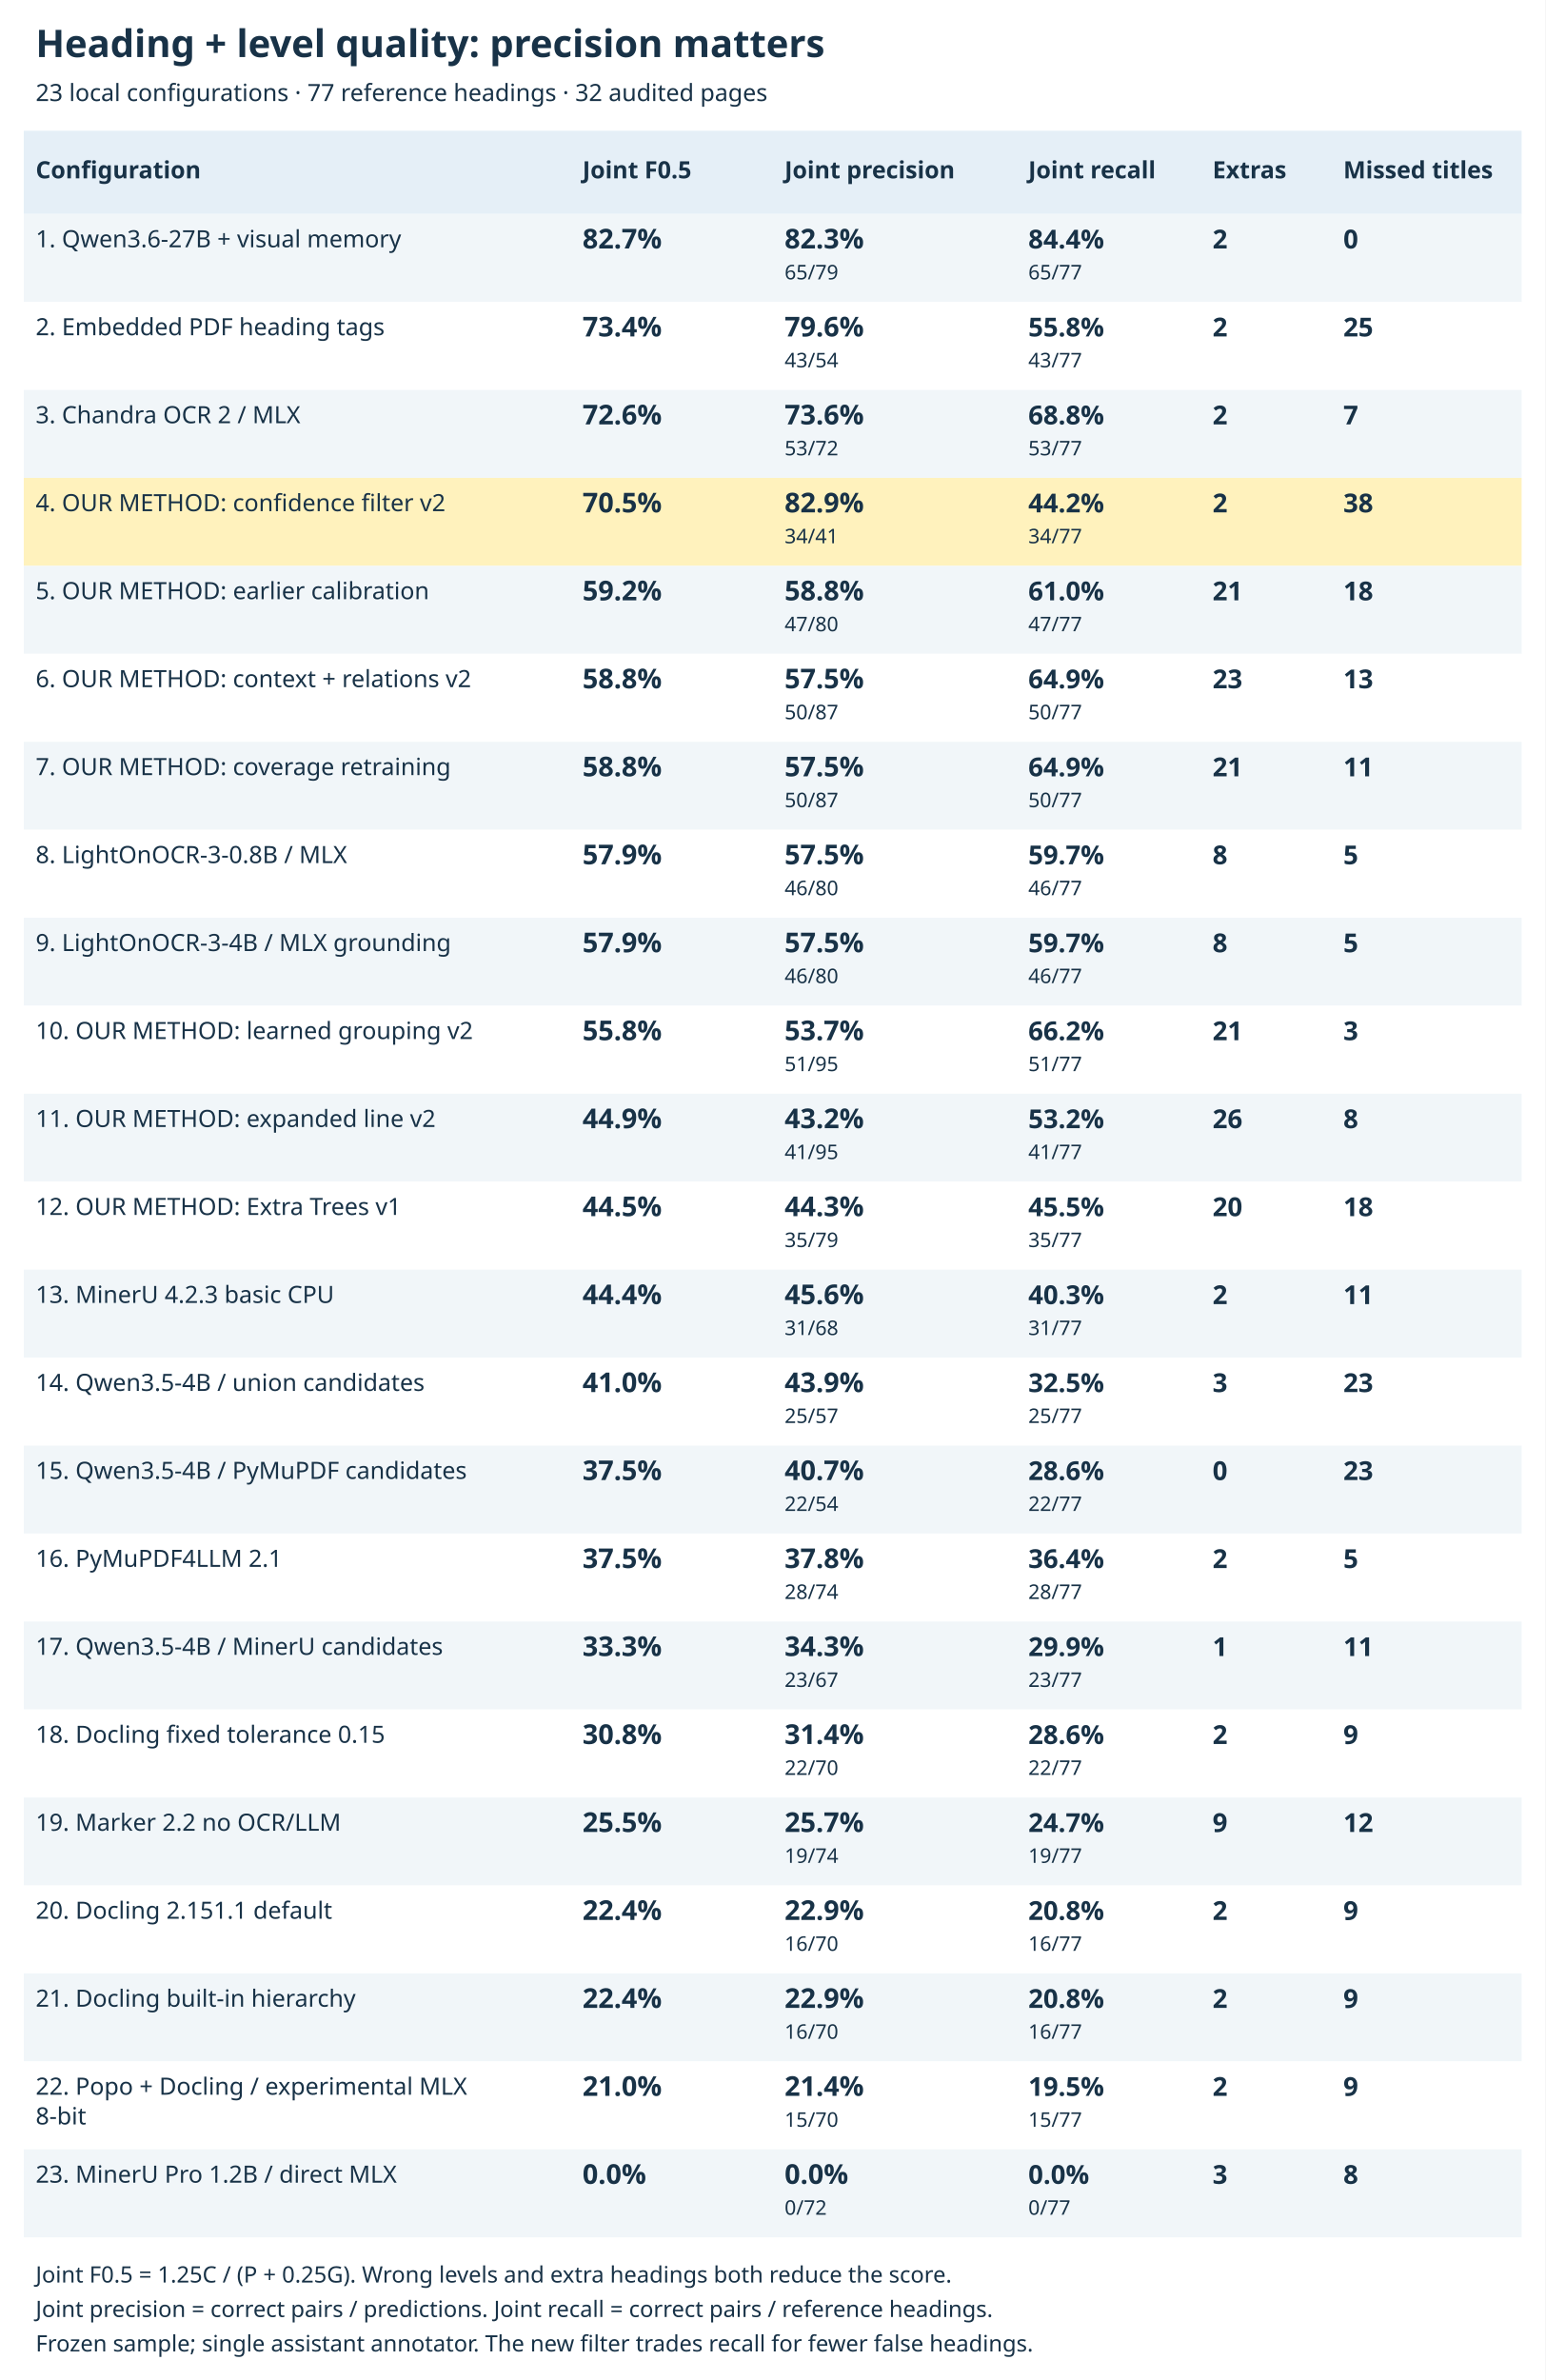
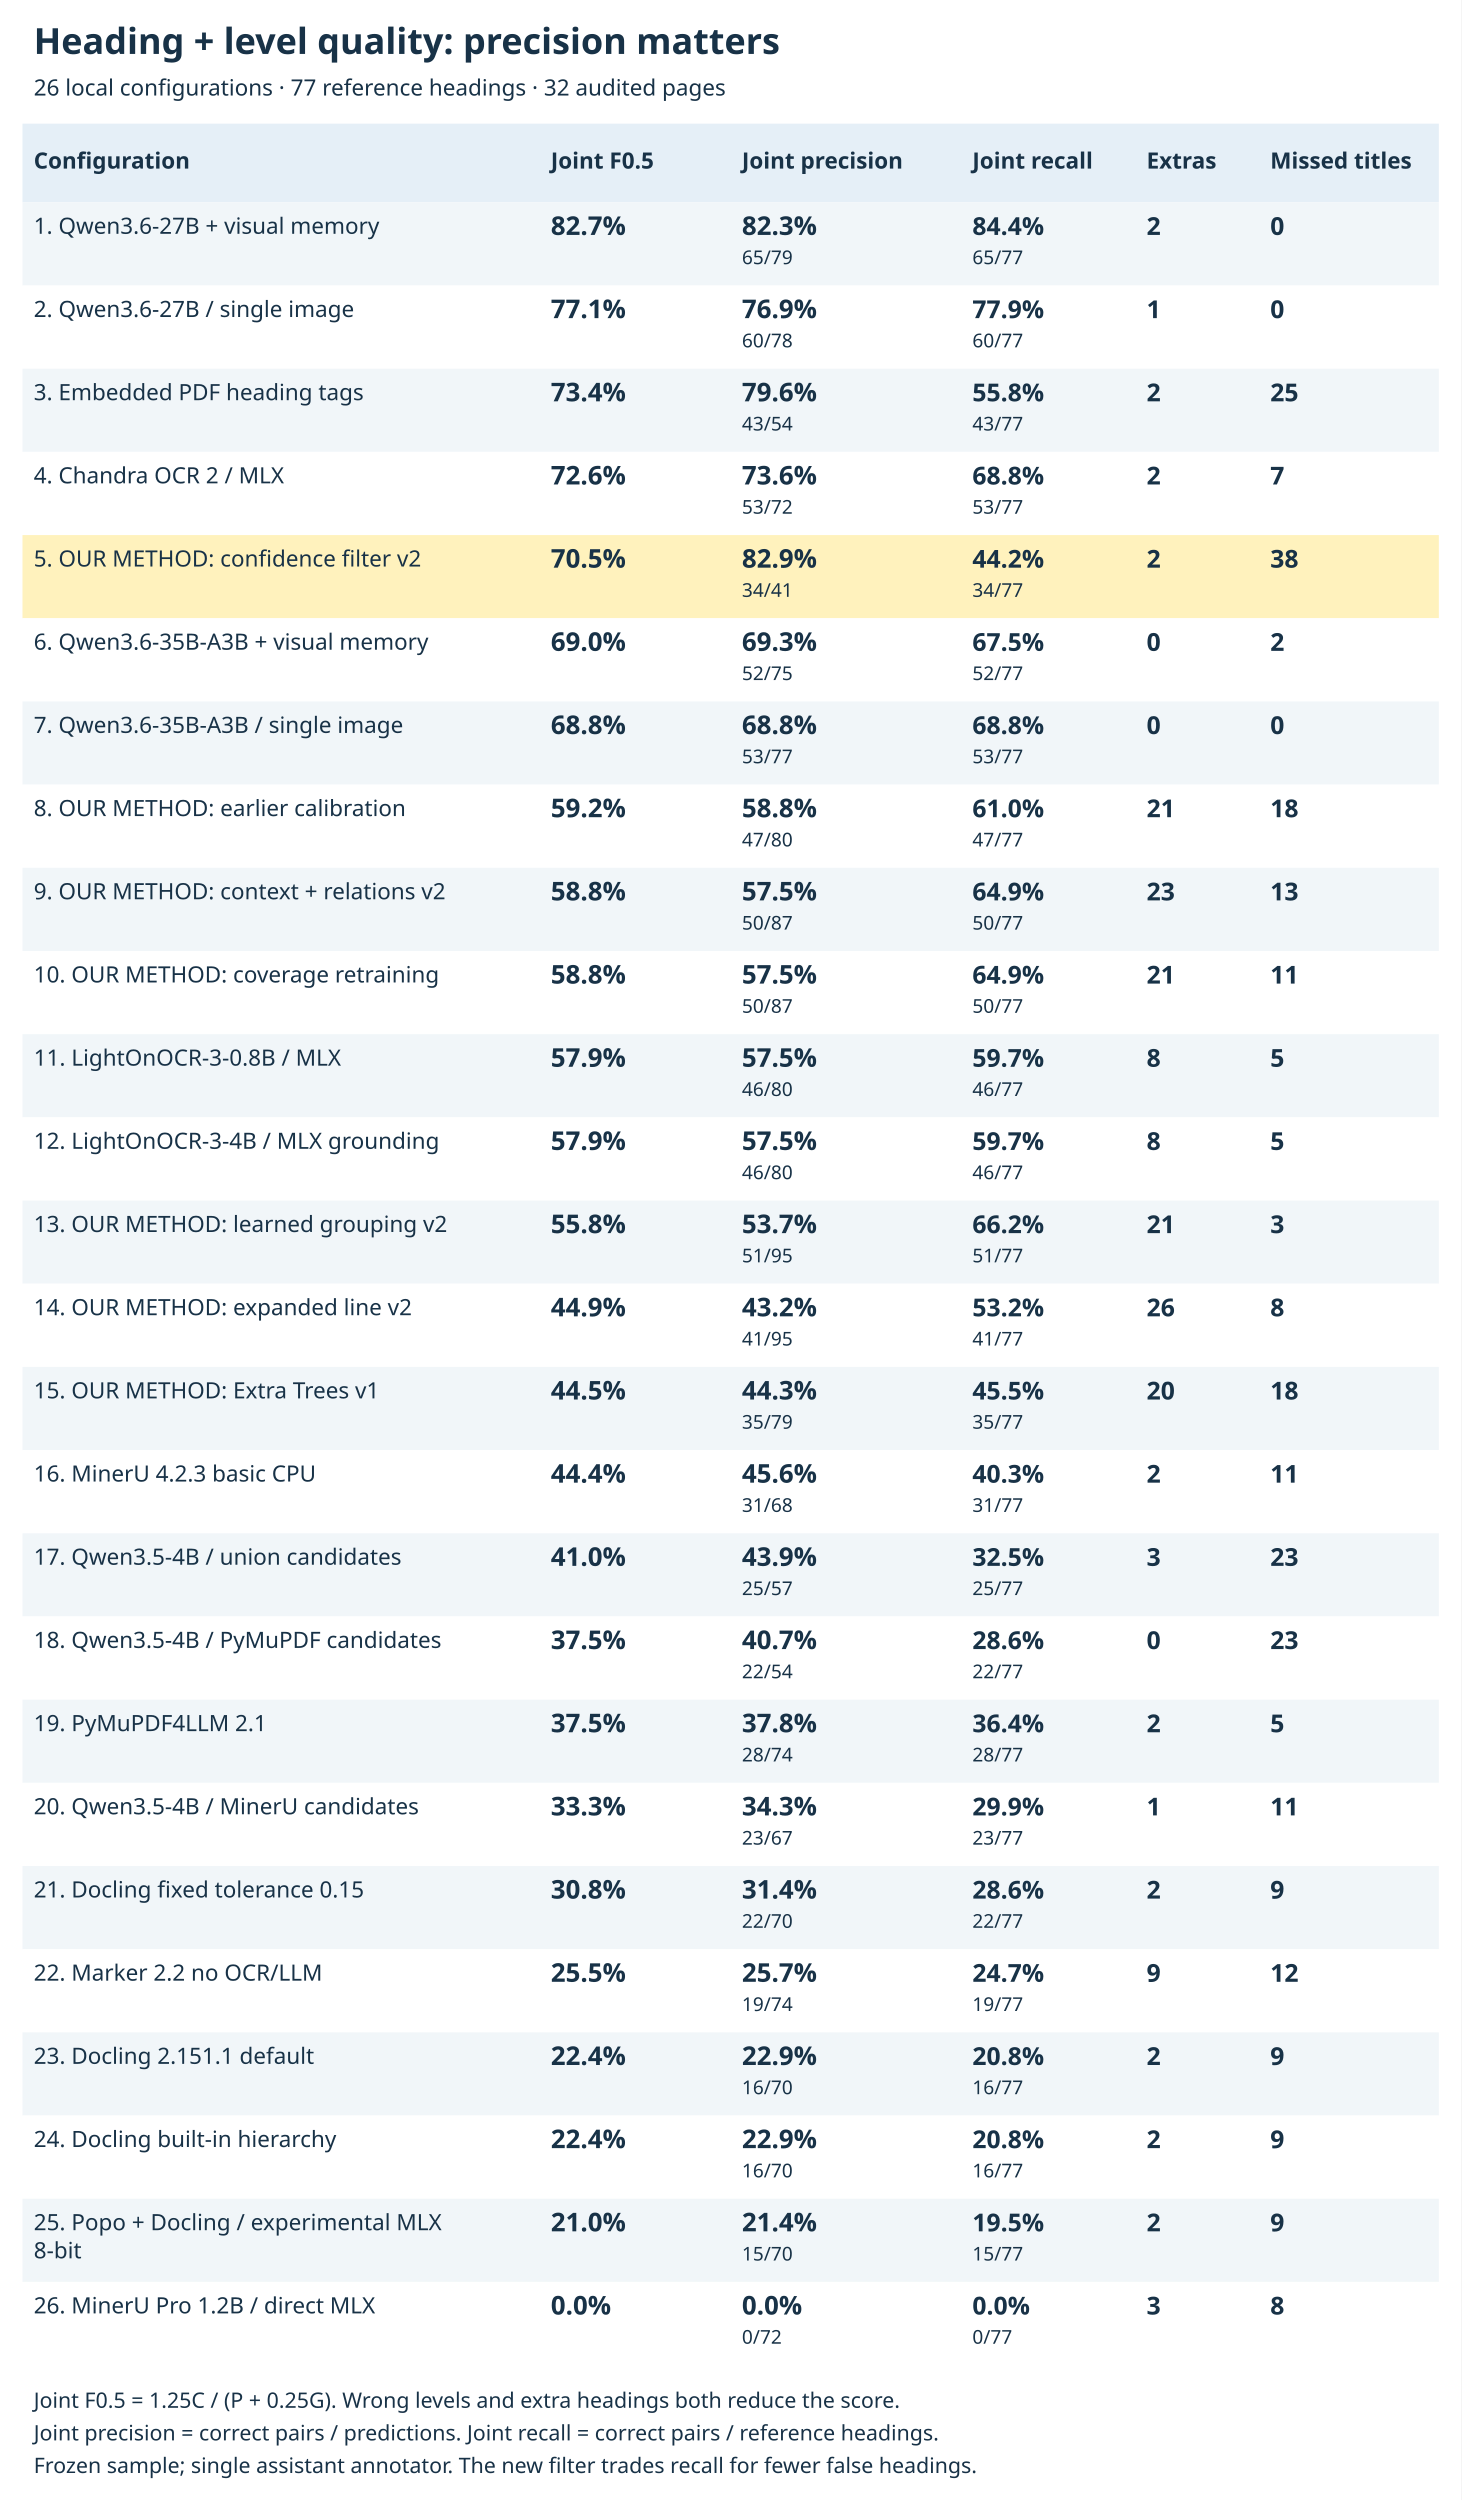
- <svg xmlns="http://www.w3.org/2000/svg" width="1300" height="2002">
-   <rect width="1300" height="2002" fill="white" />
+ <svg xmlns="http://www.w3.org/2000/svg" width="1300" height="2224">
+   <rect width="1300" height="2224" fill="white" />
  <text x="30" y="48" font-family="sans-serif" font-size="32" fill="#183247" font-weight="700">Heading + level quality: precision matters</text>
-   <text x="30" y="85" font-family="sans-serif" font-size="20" fill="#183247" font-weight="400">23 local configurations · 77 reference headings · 32 audited pages</text>
+   <text x="30" y="85" font-family="sans-serif" font-size="20" fill="#183247" font-weight="400">26 local configurations · 77 reference headings · 32 audited pages</text>
  <rect x="20" y="110" width="1260" height="70" fill="#e5eff7" />
  <text x="30" y="150" font-family="sans-serif" font-size="20" fill="#183247" font-weight="700">Configuration</text>
  <text x="490" y="150" font-family="sans-serif" font-size="20" fill="#183247" font-weight="700">Joint F0.5</text>
  <text x="660" y="150" font-family="sans-serif" font-size="20" fill="#183247" font-weight="700">Joint precision</text>
  <text x="865" y="150" font-family="sans-serif" font-size="20" fill="#183247" font-weight="700">Joint recall</text>
  <text x="1020" y="150" font-family="sans-serif" font-size="20" fill="#183247" font-weight="700">Extras</text>
  <text x="1130" y="150" font-family="sans-serif" font-size="20" fill="#183247" font-weight="700">Missed titles</text>
  <rect x="20" y="180" width="1260" height="74" fill="#f1f6f9" />
  <text x="30" y="208" font-family="sans-serif" font-size="20" fill="#183247" font-weight="400">1. Qwen3.6-27B + visual memory</text>
  <text x="490" y="209" font-family="sans-serif" font-size="23" fill="#183247" font-weight="700">82.7%</text>
  <text x="660" y="209" font-family="sans-serif" font-size="23" fill="#183247" font-weight="700">82.3%</text>
  <text x="660" y="235" font-family="sans-serif" font-size="17" fill="#183247" font-weight="400">65/79</text>
  <text x="865" y="209" font-family="sans-serif" font-size="22" fill="#183247" font-weight="700">84.4%</text>
  <text x="865" y="235" font-family="sans-serif" font-size="17" fill="#183247" font-weight="400">65/77</text>
  <text x="1020" y="209" font-family="sans-serif" font-size="22" fill="#183247" font-weight="700">2</text>
  <text x="1130" y="209" font-family="sans-serif" font-size="22" fill="#183247" font-weight="700">0</text>
  <rect x="20" y="254" width="1260" height="74" fill="white" />
-   <text x="30" y="282" font-family="sans-serif" font-size="20" fill="#183247" font-weight="400">2. Embedded PDF heading tags</text>
-   <text x="490" y="283" font-family="sans-serif" font-size="23" fill="#183247" font-weight="700">73.4%</text>
-   <text x="660" y="283" font-family="sans-serif" font-size="23" fill="#183247" font-weight="700">79.6%</text>
-   <text x="660" y="309" font-family="sans-serif" font-size="17" fill="#183247" font-weight="400">43/54</text>
-   <text x="865" y="283" font-family="sans-serif" font-size="22" fill="#183247" font-weight="700">55.8%</text>
-   <text x="865" y="309" font-family="sans-serif" font-size="17" fill="#183247" font-weight="400">43/77</text>
-   <text x="1020" y="283" font-family="sans-serif" font-size="22" fill="#183247" font-weight="700">2</text>
-   <text x="1130" y="283" font-family="sans-serif" font-size="22" fill="#183247" font-weight="700">25</text>
+   <text x="30" y="282" font-family="sans-serif" font-size="20" fill="#183247" font-weight="400">2. Qwen3.6-27B / single image</text>
+   <text x="490" y="283" font-family="sans-serif" font-size="23" fill="#183247" font-weight="700">77.1%</text>
+   <text x="660" y="283" font-family="sans-serif" font-size="23" fill="#183247" font-weight="700">76.9%</text>
+   <text x="660" y="309" font-family="sans-serif" font-size="17" fill="#183247" font-weight="400">60/78</text>
+   <text x="865" y="283" font-family="sans-serif" font-size="22" fill="#183247" font-weight="700">77.9%</text>
+   <text x="865" y="309" font-family="sans-serif" font-size="17" fill="#183247" font-weight="400">60/77</text>
+   <text x="1020" y="283" font-family="sans-serif" font-size="22" fill="#183247" font-weight="700">1</text>
+   <text x="1130" y="283" font-family="sans-serif" font-size="22" fill="#183247" font-weight="700">0</text>
  <rect x="20" y="328" width="1260" height="74" fill="#f1f6f9" />
-   <text x="30" y="356" font-family="sans-serif" font-size="20" fill="#183247" font-weight="400">3. Chandra OCR 2 / MLX</text>
-   <text x="490" y="357" font-family="sans-serif" font-size="23" fill="#183247" font-weight="700">72.6%</text>
-   <text x="660" y="357" font-family="sans-serif" font-size="23" fill="#183247" font-weight="700">73.6%</text>
-   <text x="660" y="383" font-family="sans-serif" font-size="17" fill="#183247" font-weight="400">53/72</text>
-   <text x="865" y="357" font-family="sans-serif" font-size="22" fill="#183247" font-weight="700">68.8%</text>
-   <text x="865" y="383" font-family="sans-serif" font-size="17" fill="#183247" font-weight="400">53/77</text>
+   <text x="30" y="356" font-family="sans-serif" font-size="20" fill="#183247" font-weight="400">3. Embedded PDF heading tags</text>
+   <text x="490" y="357" font-family="sans-serif" font-size="23" fill="#183247" font-weight="700">73.4%</text>
+   <text x="660" y="357" font-family="sans-serif" font-size="23" fill="#183247" font-weight="700">79.6%</text>
+   <text x="660" y="383" font-family="sans-serif" font-size="17" fill="#183247" font-weight="400">43/54</text>
+   <text x="865" y="357" font-family="sans-serif" font-size="22" fill="#183247" font-weight="700">55.8%</text>
+   <text x="865" y="383" font-family="sans-serif" font-size="17" fill="#183247" font-weight="400">43/77</text>
  <text x="1020" y="357" font-family="sans-serif" font-size="22" fill="#183247" font-weight="700">2</text>
-   <text x="1130" y="357" font-family="sans-serif" font-size="22" fill="#183247" font-weight="700">7</text>
-   <rect x="20" y="402" width="1260" height="74" fill="#fff2bd" />
-   <text x="30" y="430" font-family="sans-serif" font-size="20" fill="#183247" font-weight="400">4. OUR METHOD: confidence filter v2</text>
-   <text x="490" y="431" font-family="sans-serif" font-size="23" fill="#183247" font-weight="700">70.5%</text>
-   <text x="660" y="431" font-family="sans-serif" font-size="23" fill="#183247" font-weight="700">82.9%</text>
-   <text x="660" y="457" font-family="sans-serif" font-size="17" fill="#183247" font-weight="400">34/41</text>
-   <text x="865" y="431" font-family="sans-serif" font-size="22" fill="#183247" font-weight="700">44.2%</text>
-   <text x="865" y="457" font-family="sans-serif" font-size="17" fill="#183247" font-weight="400">34/77</text>
+   <text x="1130" y="357" font-family="sans-serif" font-size="22" fill="#183247" font-weight="700">25</text>
+   <rect x="20" y="402" width="1260" height="74" fill="white" />
+   <text x="30" y="430" font-family="sans-serif" font-size="20" fill="#183247" font-weight="400">4. Chandra OCR 2 / MLX</text>
+   <text x="490" y="431" font-family="sans-serif" font-size="23" fill="#183247" font-weight="700">72.6%</text>
+   <text x="660" y="431" font-family="sans-serif" font-size="23" fill="#183247" font-weight="700">73.6%</text>
+   <text x="660" y="457" font-family="sans-serif" font-size="17" fill="#183247" font-weight="400">53/72</text>
+   <text x="865" y="431" font-family="sans-serif" font-size="22" fill="#183247" font-weight="700">68.8%</text>
+   <text x="865" y="457" font-family="sans-serif" font-size="17" fill="#183247" font-weight="400">53/77</text>
  <text x="1020" y="431" font-family="sans-serif" font-size="22" fill="#183247" font-weight="700">2</text>
-   <text x="1130" y="431" font-family="sans-serif" font-size="22" fill="#183247" font-weight="700">38</text>
-   <rect x="20" y="476" width="1260" height="74" fill="#f1f6f9" />
-   <text x="30" y="504" font-family="sans-serif" font-size="20" fill="#183247" font-weight="400">5. OUR METHOD: earlier calibration</text>
-   <text x="490" y="505" font-family="sans-serif" font-size="23" fill="#183247" font-weight="700">59.2%</text>
-   <text x="660" y="505" font-family="sans-serif" font-size="23" fill="#183247" font-weight="700">58.8%</text>
-   <text x="660" y="531" font-family="sans-serif" font-size="17" fill="#183247" font-weight="400">47/80</text>
-   <text x="865" y="505" font-family="sans-serif" font-size="22" fill="#183247" font-weight="700">61.0%</text>
-   <text x="865" y="531" font-family="sans-serif" font-size="17" fill="#183247" font-weight="400">47/77</text>
-   <text x="1020" y="505" font-family="sans-serif" font-size="22" fill="#183247" font-weight="700">21</text>
-   <text x="1130" y="505" font-family="sans-serif" font-size="22" fill="#183247" font-weight="700">18</text>
+   <text x="1130" y="431" font-family="sans-serif" font-size="22" fill="#183247" font-weight="700">7</text>
+   <rect x="20" y="476" width="1260" height="74" fill="#fff2bd" />
+   <text x="30" y="504" font-family="sans-serif" font-size="20" fill="#183247" font-weight="400">5. OUR METHOD: confidence filter v2</text>
+   <text x="490" y="505" font-family="sans-serif" font-size="23" fill="#183247" font-weight="700">70.5%</text>
+   <text x="660" y="505" font-family="sans-serif" font-size="23" fill="#183247" font-weight="700">82.9%</text>
+   <text x="660" y="531" font-family="sans-serif" font-size="17" fill="#183247" font-weight="400">34/41</text>
+   <text x="865" y="505" font-family="sans-serif" font-size="22" fill="#183247" font-weight="700">44.2%</text>
+   <text x="865" y="531" font-family="sans-serif" font-size="17" fill="#183247" font-weight="400">34/77</text>
+   <text x="1020" y="505" font-family="sans-serif" font-size="22" fill="#183247" font-weight="700">2</text>
+   <text x="1130" y="505" font-family="sans-serif" font-size="22" fill="#183247" font-weight="700">38</text>
  <rect x="20" y="550" width="1260" height="74" fill="white" />
-   <text x="30" y="578" font-family="sans-serif" font-size="20" fill="#183247" font-weight="400">6. OUR METHOD: context + relations v2</text>
-   <text x="490" y="579" font-family="sans-serif" font-size="23" fill="#183247" font-weight="700">58.8%</text>
-   <text x="660" y="579" font-family="sans-serif" font-size="23" fill="#183247" font-weight="700">57.5%</text>
-   <text x="660" y="605" font-family="sans-serif" font-size="17" fill="#183247" font-weight="400">50/87</text>
-   <text x="865" y="579" font-family="sans-serif" font-size="22" fill="#183247" font-weight="700">64.9%</text>
-   <text x="865" y="605" font-family="sans-serif" font-size="17" fill="#183247" font-weight="400">50/77</text>
-   <text x="1020" y="579" font-family="sans-serif" font-size="22" fill="#183247" font-weight="700">23</text>
-   <text x="1130" y="579" font-family="sans-serif" font-size="22" fill="#183247" font-weight="700">13</text>
+   <text x="30" y="578" font-family="sans-serif" font-size="20" fill="#183247" font-weight="400">6. Qwen3.6-35B-A3B + visual memory</text>
+   <text x="490" y="579" font-family="sans-serif" font-size="23" fill="#183247" font-weight="700">69.0%</text>
+   <text x="660" y="579" font-family="sans-serif" font-size="23" fill="#183247" font-weight="700">69.3%</text>
+   <text x="660" y="605" font-family="sans-serif" font-size="17" fill="#183247" font-weight="400">52/75</text>
+   <text x="865" y="579" font-family="sans-serif" font-size="22" fill="#183247" font-weight="700">67.5%</text>
+   <text x="865" y="605" font-family="sans-serif" font-size="17" fill="#183247" font-weight="400">52/77</text>
+   <text x="1020" y="579" font-family="sans-serif" font-size="22" fill="#183247" font-weight="700">0</text>
+   <text x="1130" y="579" font-family="sans-serif" font-size="22" fill="#183247" font-weight="700">2</text>
  <rect x="20" y="624" width="1260" height="74" fill="#f1f6f9" />
-   <text x="30" y="652" font-family="sans-serif" font-size="20" fill="#183247" font-weight="400">7. OUR METHOD: coverage retraining</text>
-   <text x="490" y="653" font-family="sans-serif" font-size="23" fill="#183247" font-weight="700">58.8%</text>
-   <text x="660" y="653" font-family="sans-serif" font-size="23" fill="#183247" font-weight="700">57.5%</text>
-   <text x="660" y="679" font-family="sans-serif" font-size="17" fill="#183247" font-weight="400">50/87</text>
-   <text x="865" y="653" font-family="sans-serif" font-size="22" fill="#183247" font-weight="700">64.9%</text>
-   <text x="865" y="679" font-family="sans-serif" font-size="17" fill="#183247" font-weight="400">50/77</text>
-   <text x="1020" y="653" font-family="sans-serif" font-size="22" fill="#183247" font-weight="700">21</text>
-   <text x="1130" y="653" font-family="sans-serif" font-size="22" fill="#183247" font-weight="700">11</text>
+   <text x="30" y="652" font-family="sans-serif" font-size="20" fill="#183247" font-weight="400">7. Qwen3.6-35B-A3B / single image</text>
+   <text x="490" y="653" font-family="sans-serif" font-size="23" fill="#183247" font-weight="700">68.8%</text>
+   <text x="660" y="653" font-family="sans-serif" font-size="23" fill="#183247" font-weight="700">68.8%</text>
+   <text x="660" y="679" font-family="sans-serif" font-size="17" fill="#183247" font-weight="400">53/77</text>
+   <text x="865" y="653" font-family="sans-serif" font-size="22" fill="#183247" font-weight="700">68.8%</text>
+   <text x="865" y="679" font-family="sans-serif" font-size="17" fill="#183247" font-weight="400">53/77</text>
+   <text x="1020" y="653" font-family="sans-serif" font-size="22" fill="#183247" font-weight="700">0</text>
+   <text x="1130" y="653" font-family="sans-serif" font-size="22" fill="#183247" font-weight="700">0</text>
  <rect x="20" y="698" width="1260" height="74" fill="white" />
-   <text x="30" y="726" font-family="sans-serif" font-size="20" fill="#183247" font-weight="400">8. LightOnOCR-3-0.8B / MLX</text>
-   <text x="490" y="727" font-family="sans-serif" font-size="23" fill="#183247" font-weight="700">57.9%</text>
-   <text x="660" y="727" font-family="sans-serif" font-size="23" fill="#183247" font-weight="700">57.5%</text>
-   <text x="660" y="753" font-family="sans-serif" font-size="17" fill="#183247" font-weight="400">46/80</text>
-   <text x="865" y="727" font-family="sans-serif" font-size="22" fill="#183247" font-weight="700">59.7%</text>
-   <text x="865" y="753" font-family="sans-serif" font-size="17" fill="#183247" font-weight="400">46/77</text>
-   <text x="1020" y="727" font-family="sans-serif" font-size="22" fill="#183247" font-weight="700">8</text>
-   <text x="1130" y="727" font-family="sans-serif" font-size="22" fill="#183247" font-weight="700">5</text>
+   <text x="30" y="726" font-family="sans-serif" font-size="20" fill="#183247" font-weight="400">8. OUR METHOD: earlier calibration</text>
+   <text x="490" y="727" font-family="sans-serif" font-size="23" fill="#183247" font-weight="700">59.2%</text>
+   <text x="660" y="727" font-family="sans-serif" font-size="23" fill="#183247" font-weight="700">58.8%</text>
+   <text x="660" y="753" font-family="sans-serif" font-size="17" fill="#183247" font-weight="400">47/80</text>
+   <text x="865" y="727" font-family="sans-serif" font-size="22" fill="#183247" font-weight="700">61.0%</text>
+   <text x="865" y="753" font-family="sans-serif" font-size="17" fill="#183247" font-weight="400">47/77</text>
+   <text x="1020" y="727" font-family="sans-serif" font-size="22" fill="#183247" font-weight="700">21</text>
+   <text x="1130" y="727" font-family="sans-serif" font-size="22" fill="#183247" font-weight="700">18</text>
  <rect x="20" y="772" width="1260" height="74" fill="#f1f6f9" />
-   <text x="30" y="800" font-family="sans-serif" font-size="20" fill="#183247" font-weight="400">9. LightOnOCR-3-4B / MLX grounding</text>
-   <text x="490" y="801" font-family="sans-serif" font-size="23" fill="#183247" font-weight="700">57.9%</text>
+   <text x="30" y="800" font-family="sans-serif" font-size="20" fill="#183247" font-weight="400">9. OUR METHOD: context + relations v2</text>
+   <text x="490" y="801" font-family="sans-serif" font-size="23" fill="#183247" font-weight="700">58.8%</text>
  <text x="660" y="801" font-family="sans-serif" font-size="23" fill="#183247" font-weight="700">57.5%</text>
-   <text x="660" y="827" font-family="sans-serif" font-size="17" fill="#183247" font-weight="400">46/80</text>
-   <text x="865" y="801" font-family="sans-serif" font-size="22" fill="#183247" font-weight="700">59.7%</text>
-   <text x="865" y="827" font-family="sans-serif" font-size="17" fill="#183247" font-weight="400">46/77</text>
-   <text x="1020" y="801" font-family="sans-serif" font-size="22" fill="#183247" font-weight="700">8</text>
-   <text x="1130" y="801" font-family="sans-serif" font-size="22" fill="#183247" font-weight="700">5</text>
+   <text x="660" y="827" font-family="sans-serif" font-size="17" fill="#183247" font-weight="400">50/87</text>
+   <text x="865" y="801" font-family="sans-serif" font-size="22" fill="#183247" font-weight="700">64.9%</text>
+   <text x="865" y="827" font-family="sans-serif" font-size="17" fill="#183247" font-weight="400">50/77</text>
+   <text x="1020" y="801" font-family="sans-serif" font-size="22" fill="#183247" font-weight="700">23</text>
+   <text x="1130" y="801" font-family="sans-serif" font-size="22" fill="#183247" font-weight="700">13</text>
  <rect x="20" y="846" width="1260" height="74" fill="white" />
-   <text x="30" y="874" font-family="sans-serif" font-size="20" fill="#183247" font-weight="400">10. OUR METHOD: learned grouping v2</text>
-   <text x="490" y="875" font-family="sans-serif" font-size="23" fill="#183247" font-weight="700">55.8%</text>
-   <text x="660" y="875" font-family="sans-serif" font-size="23" fill="#183247" font-weight="700">53.7%</text>
-   <text x="660" y="901" font-family="sans-serif" font-size="17" fill="#183247" font-weight="400">51/95</text>
-   <text x="865" y="875" font-family="sans-serif" font-size="22" fill="#183247" font-weight="700">66.2%</text>
-   <text x="865" y="901" font-family="sans-serif" font-size="17" fill="#183247" font-weight="400">51/77</text>
+   <text x="30" y="874" font-family="sans-serif" font-size="20" fill="#183247" font-weight="400">10. OUR METHOD: coverage retraining</text>
+   <text x="490" y="875" font-family="sans-serif" font-size="23" fill="#183247" font-weight="700">58.8%</text>
+   <text x="660" y="875" font-family="sans-serif" font-size="23" fill="#183247" font-weight="700">57.5%</text>
+   <text x="660" y="901" font-family="sans-serif" font-size="17" fill="#183247" font-weight="400">50/87</text>
+   <text x="865" y="875" font-family="sans-serif" font-size="22" fill="#183247" font-weight="700">64.9%</text>
+   <text x="865" y="901" font-family="sans-serif" font-size="17" fill="#183247" font-weight="400">50/77</text>
  <text x="1020" y="875" font-family="sans-serif" font-size="22" fill="#183247" font-weight="700">21</text>
-   <text x="1130" y="875" font-family="sans-serif" font-size="22" fill="#183247" font-weight="700">3</text>
+   <text x="1130" y="875" font-family="sans-serif" font-size="22" fill="#183247" font-weight="700">11</text>
  <rect x="20" y="920" width="1260" height="74" fill="#f1f6f9" />
-   <text x="30" y="948" font-family="sans-serif" font-size="20" fill="#183247" font-weight="400">11. OUR METHOD: expanded line v2</text>
-   <text x="490" y="949" font-family="sans-serif" font-size="23" fill="#183247" font-weight="700">44.9%</text>
-   <text x="660" y="949" font-family="sans-serif" font-size="23" fill="#183247" font-weight="700">43.2%</text>
-   <text x="660" y="975" font-family="sans-serif" font-size="17" fill="#183247" font-weight="400">41/95</text>
-   <text x="865" y="949" font-family="sans-serif" font-size="22" fill="#183247" font-weight="700">53.2%</text>
-   <text x="865" y="975" font-family="sans-serif" font-size="17" fill="#183247" font-weight="400">41/77</text>
-   <text x="1020" y="949" font-family="sans-serif" font-size="22" fill="#183247" font-weight="700">26</text>
-   <text x="1130" y="949" font-family="sans-serif" font-size="22" fill="#183247" font-weight="700">8</text>
+   <text x="30" y="948" font-family="sans-serif" font-size="20" fill="#183247" font-weight="400">11. LightOnOCR-3-0.8B / MLX</text>
+   <text x="490" y="949" font-family="sans-serif" font-size="23" fill="#183247" font-weight="700">57.9%</text>
+   <text x="660" y="949" font-family="sans-serif" font-size="23" fill="#183247" font-weight="700">57.5%</text>
+   <text x="660" y="975" font-family="sans-serif" font-size="17" fill="#183247" font-weight="400">46/80</text>
+   <text x="865" y="949" font-family="sans-serif" font-size="22" fill="#183247" font-weight="700">59.7%</text>
+   <text x="865" y="975" font-family="sans-serif" font-size="17" fill="#183247" font-weight="400">46/77</text>
+   <text x="1020" y="949" font-family="sans-serif" font-size="22" fill="#183247" font-weight="700">8</text>
+   <text x="1130" y="949" font-family="sans-serif" font-size="22" fill="#183247" font-weight="700">5</text>
  <rect x="20" y="994" width="1260" height="74" fill="white" />
-   <text x="30" y="1022" font-family="sans-serif" font-size="20" fill="#183247" font-weight="400">12. OUR METHOD: Extra Trees v1</text>
-   <text x="490" y="1023" font-family="sans-serif" font-size="23" fill="#183247" font-weight="700">44.5%</text>
-   <text x="660" y="1023" font-family="sans-serif" font-size="23" fill="#183247" font-weight="700">44.3%</text>
-   <text x="660" y="1049" font-family="sans-serif" font-size="17" fill="#183247" font-weight="400">35/79</text>
-   <text x="865" y="1023" font-family="sans-serif" font-size="22" fill="#183247" font-weight="700">45.5%</text>
-   <text x="865" y="1049" font-family="sans-serif" font-size="17" fill="#183247" font-weight="400">35/77</text>
-   <text x="1020" y="1023" font-family="sans-serif" font-size="22" fill="#183247" font-weight="700">20</text>
-   <text x="1130" y="1023" font-family="sans-serif" font-size="22" fill="#183247" font-weight="700">18</text>
+   <text x="30" y="1022" font-family="sans-serif" font-size="20" fill="#183247" font-weight="400">12. LightOnOCR-3-4B / MLX grounding</text>
+   <text x="490" y="1023" font-family="sans-serif" font-size="23" fill="#183247" font-weight="700">57.9%</text>
+   <text x="660" y="1023" font-family="sans-serif" font-size="23" fill="#183247" font-weight="700">57.5%</text>
+   <text x="660" y="1049" font-family="sans-serif" font-size="17" fill="#183247" font-weight="400">46/80</text>
+   <text x="865" y="1023" font-family="sans-serif" font-size="22" fill="#183247" font-weight="700">59.7%</text>
+   <text x="865" y="1049" font-family="sans-serif" font-size="17" fill="#183247" font-weight="400">46/77</text>
+   <text x="1020" y="1023" font-family="sans-serif" font-size="22" fill="#183247" font-weight="700">8</text>
+   <text x="1130" y="1023" font-family="sans-serif" font-size="22" fill="#183247" font-weight="700">5</text>
  <rect x="20" y="1068" width="1260" height="74" fill="#f1f6f9" />
-   <text x="30" y="1096" font-family="sans-serif" font-size="20" fill="#183247" font-weight="400">13. MinerU 4.2.3 basic CPU</text>
-   <text x="490" y="1097" font-family="sans-serif" font-size="23" fill="#183247" font-weight="700">44.4%</text>
-   <text x="660" y="1097" font-family="sans-serif" font-size="23" fill="#183247" font-weight="700">45.6%</text>
-   <text x="660" y="1123" font-family="sans-serif" font-size="17" fill="#183247" font-weight="400">31/68</text>
-   <text x="865" y="1097" font-family="sans-serif" font-size="22" fill="#183247" font-weight="700">40.3%</text>
-   <text x="865" y="1123" font-family="sans-serif" font-size="17" fill="#183247" font-weight="400">31/77</text>
-   <text x="1020" y="1097" font-family="sans-serif" font-size="22" fill="#183247" font-weight="700">2</text>
-   <text x="1130" y="1097" font-family="sans-serif" font-size="22" fill="#183247" font-weight="700">11</text>
+   <text x="30" y="1096" font-family="sans-serif" font-size="20" fill="#183247" font-weight="400">13. OUR METHOD: learned grouping v2</text>
+   <text x="490" y="1097" font-family="sans-serif" font-size="23" fill="#183247" font-weight="700">55.8%</text>
+   <text x="660" y="1097" font-family="sans-serif" font-size="23" fill="#183247" font-weight="700">53.7%</text>
+   <text x="660" y="1123" font-family="sans-serif" font-size="17" fill="#183247" font-weight="400">51/95</text>
+   <text x="865" y="1097" font-family="sans-serif" font-size="22" fill="#183247" font-weight="700">66.2%</text>
+   <text x="865" y="1123" font-family="sans-serif" font-size="17" fill="#183247" font-weight="400">51/77</text>
+   <text x="1020" y="1097" font-family="sans-serif" font-size="22" fill="#183247" font-weight="700">21</text>
+   <text x="1130" y="1097" font-family="sans-serif" font-size="22" fill="#183247" font-weight="700">3</text>
  <rect x="20" y="1142" width="1260" height="74" fill="white" />
-   <text x="30" y="1170" font-family="sans-serif" font-size="20" fill="#183247" font-weight="400">14. Qwen3.5-4B / union candidates</text>
-   <text x="490" y="1171" font-family="sans-serif" font-size="23" fill="#183247" font-weight="700">41.0%</text>
-   <text x="660" y="1171" font-family="sans-serif" font-size="23" fill="#183247" font-weight="700">43.9%</text>
-   <text x="660" y="1197" font-family="sans-serif" font-size="17" fill="#183247" font-weight="400">25/57</text>
-   <text x="865" y="1171" font-family="sans-serif" font-size="22" fill="#183247" font-weight="700">32.5%</text>
-   <text x="865" y="1197" font-family="sans-serif" font-size="17" fill="#183247" font-weight="400">25/77</text>
-   <text x="1020" y="1171" font-family="sans-serif" font-size="22" fill="#183247" font-weight="700">3</text>
-   <text x="1130" y="1171" font-family="sans-serif" font-size="22" fill="#183247" font-weight="700">23</text>
+   <text x="30" y="1170" font-family="sans-serif" font-size="20" fill="#183247" font-weight="400">14. OUR METHOD: expanded line v2</text>
+   <text x="490" y="1171" font-family="sans-serif" font-size="23" fill="#183247" font-weight="700">44.9%</text>
+   <text x="660" y="1171" font-family="sans-serif" font-size="23" fill="#183247" font-weight="700">43.2%</text>
+   <text x="660" y="1197" font-family="sans-serif" font-size="17" fill="#183247" font-weight="400">41/95</text>
+   <text x="865" y="1171" font-family="sans-serif" font-size="22" fill="#183247" font-weight="700">53.2%</text>
+   <text x="865" y="1197" font-family="sans-serif" font-size="17" fill="#183247" font-weight="400">41/77</text>
+   <text x="1020" y="1171" font-family="sans-serif" font-size="22" fill="#183247" font-weight="700">26</text>
+   <text x="1130" y="1171" font-family="sans-serif" font-size="22" fill="#183247" font-weight="700">8</text>
  <rect x="20" y="1216" width="1260" height="74" fill="#f1f6f9" />
-   <text x="30" y="1244" font-family="sans-serif" font-size="20" fill="#183247" font-weight="400">15. Qwen3.5-4B / PyMuPDF candidates</text>
-   <text x="490" y="1245" font-family="sans-serif" font-size="23" fill="#183247" font-weight="700">37.5%</text>
-   <text x="660" y="1245" font-family="sans-serif" font-size="23" fill="#183247" font-weight="700">40.7%</text>
-   <text x="660" y="1271" font-family="sans-serif" font-size="17" fill="#183247" font-weight="400">22/54</text>
-   <text x="865" y="1245" font-family="sans-serif" font-size="22" fill="#183247" font-weight="700">28.6%</text>
-   <text x="865" y="1271" font-family="sans-serif" font-size="17" fill="#183247" font-weight="400">22/77</text>
-   <text x="1020" y="1245" font-family="sans-serif" font-size="22" fill="#183247" font-weight="700">0</text>
-   <text x="1130" y="1245" font-family="sans-serif" font-size="22" fill="#183247" font-weight="700">23</text>
+   <text x="30" y="1244" font-family="sans-serif" font-size="20" fill="#183247" font-weight="400">15. OUR METHOD: Extra Trees v1</text>
+   <text x="490" y="1245" font-family="sans-serif" font-size="23" fill="#183247" font-weight="700">44.5%</text>
+   <text x="660" y="1245" font-family="sans-serif" font-size="23" fill="#183247" font-weight="700">44.3%</text>
+   <text x="660" y="1271" font-family="sans-serif" font-size="17" fill="#183247" font-weight="400">35/79</text>
+   <text x="865" y="1245" font-family="sans-serif" font-size="22" fill="#183247" font-weight="700">45.5%</text>
+   <text x="865" y="1271" font-family="sans-serif" font-size="17" fill="#183247" font-weight="400">35/77</text>
+   <text x="1020" y="1245" font-family="sans-serif" font-size="22" fill="#183247" font-weight="700">20</text>
+   <text x="1130" y="1245" font-family="sans-serif" font-size="22" fill="#183247" font-weight="700">18</text>
  <rect x="20" y="1290" width="1260" height="74" fill="white" />
-   <text x="30" y="1318" font-family="sans-serif" font-size="20" fill="#183247" font-weight="400">16. PyMuPDF4LLM 2.1</text>
-   <text x="490" y="1319" font-family="sans-serif" font-size="23" fill="#183247" font-weight="700">37.5%</text>
-   <text x="660" y="1319" font-family="sans-serif" font-size="23" fill="#183247" font-weight="700">37.8%</text>
-   <text x="660" y="1345" font-family="sans-serif" font-size="17" fill="#183247" font-weight="400">28/74</text>
-   <text x="865" y="1319" font-family="sans-serif" font-size="22" fill="#183247" font-weight="700">36.4%</text>
-   <text x="865" y="1345" font-family="sans-serif" font-size="17" fill="#183247" font-weight="400">28/77</text>
+   <text x="30" y="1318" font-family="sans-serif" font-size="20" fill="#183247" font-weight="400">16. MinerU 4.2.3 basic CPU</text>
+   <text x="490" y="1319" font-family="sans-serif" font-size="23" fill="#183247" font-weight="700">44.4%</text>
+   <text x="660" y="1319" font-family="sans-serif" font-size="23" fill="#183247" font-weight="700">45.6%</text>
+   <text x="660" y="1345" font-family="sans-serif" font-size="17" fill="#183247" font-weight="400">31/68</text>
+   <text x="865" y="1319" font-family="sans-serif" font-size="22" fill="#183247" font-weight="700">40.3%</text>
+   <text x="865" y="1345" font-family="sans-serif" font-size="17" fill="#183247" font-weight="400">31/77</text>
  <text x="1020" y="1319" font-family="sans-serif" font-size="22" fill="#183247" font-weight="700">2</text>
-   <text x="1130" y="1319" font-family="sans-serif" font-size="22" fill="#183247" font-weight="700">5</text>
+   <text x="1130" y="1319" font-family="sans-serif" font-size="22" fill="#183247" font-weight="700">11</text>
  <rect x="20" y="1364" width="1260" height="74" fill="#f1f6f9" />
-   <text x="30" y="1392" font-family="sans-serif" font-size="20" fill="#183247" font-weight="400">17. Qwen3.5-4B / MinerU candidates</text>
-   <text x="490" y="1393" font-family="sans-serif" font-size="23" fill="#183247" font-weight="700">33.3%</text>
-   <text x="660" y="1393" font-family="sans-serif" font-size="23" fill="#183247" font-weight="700">34.3%</text>
-   <text x="660" y="1419" font-family="sans-serif" font-size="17" fill="#183247" font-weight="400">23/67</text>
-   <text x="865" y="1393" font-family="sans-serif" font-size="22" fill="#183247" font-weight="700">29.9%</text>
-   <text x="865" y="1419" font-family="sans-serif" font-size="17" fill="#183247" font-weight="400">23/77</text>
-   <text x="1020" y="1393" font-family="sans-serif" font-size="22" fill="#183247" font-weight="700">1</text>
-   <text x="1130" y="1393" font-family="sans-serif" font-size="22" fill="#183247" font-weight="700">11</text>
+   <text x="30" y="1392" font-family="sans-serif" font-size="20" fill="#183247" font-weight="400">17. Qwen3.5-4B / union candidates</text>
+   <text x="490" y="1393" font-family="sans-serif" font-size="23" fill="#183247" font-weight="700">41.0%</text>
+   <text x="660" y="1393" font-family="sans-serif" font-size="23" fill="#183247" font-weight="700">43.9%</text>
+   <text x="660" y="1419" font-family="sans-serif" font-size="17" fill="#183247" font-weight="400">25/57</text>
+   <text x="865" y="1393" font-family="sans-serif" font-size="22" fill="#183247" font-weight="700">32.5%</text>
+   <text x="865" y="1419" font-family="sans-serif" font-size="17" fill="#183247" font-weight="400">25/77</text>
+   <text x="1020" y="1393" font-family="sans-serif" font-size="22" fill="#183247" font-weight="700">3</text>
+   <text x="1130" y="1393" font-family="sans-serif" font-size="22" fill="#183247" font-weight="700">23</text>
  <rect x="20" y="1438" width="1260" height="74" fill="white" />
-   <text x="30" y="1466" font-family="sans-serif" font-size="20" fill="#183247" font-weight="400">18. Docling fixed tolerance 0.15</text>
-   <text x="490" y="1467" font-family="sans-serif" font-size="23" fill="#183247" font-weight="700">30.8%</text>
-   <text x="660" y="1467" font-family="sans-serif" font-size="23" fill="#183247" font-weight="700">31.4%</text>
-   <text x="660" y="1493" font-family="sans-serif" font-size="17" fill="#183247" font-weight="400">22/70</text>
+   <text x="30" y="1466" font-family="sans-serif" font-size="20" fill="#183247" font-weight="400">18. Qwen3.5-4B / PyMuPDF candidates</text>
+   <text x="490" y="1467" font-family="sans-serif" font-size="23" fill="#183247" font-weight="700">37.5%</text>
+   <text x="660" y="1467" font-family="sans-serif" font-size="23" fill="#183247" font-weight="700">40.7%</text>
+   <text x="660" y="1493" font-family="sans-serif" font-size="17" fill="#183247" font-weight="400">22/54</text>
  <text x="865" y="1467" font-family="sans-serif" font-size="22" fill="#183247" font-weight="700">28.6%</text>
  <text x="865" y="1493" font-family="sans-serif" font-size="17" fill="#183247" font-weight="400">22/77</text>
-   <text x="1020" y="1467" font-family="sans-serif" font-size="22" fill="#183247" font-weight="700">2</text>
-   <text x="1130" y="1467" font-family="sans-serif" font-size="22" fill="#183247" font-weight="700">9</text>
+   <text x="1020" y="1467" font-family="sans-serif" font-size="22" fill="#183247" font-weight="700">0</text>
+   <text x="1130" y="1467" font-family="sans-serif" font-size="22" fill="#183247" font-weight="700">23</text>
  <rect x="20" y="1512" width="1260" height="74" fill="#f1f6f9" />
-   <text x="30" y="1540" font-family="sans-serif" font-size="20" fill="#183247" font-weight="400">19. Marker 2.2 no OCR/LLM</text>
-   <text x="490" y="1541" font-family="sans-serif" font-size="23" fill="#183247" font-weight="700">25.5%</text>
-   <text x="660" y="1541" font-family="sans-serif" font-size="23" fill="#183247" font-weight="700">25.7%</text>
-   <text x="660" y="1567" font-family="sans-serif" font-size="17" fill="#183247" font-weight="400">19/74</text>
-   <text x="865" y="1541" font-family="sans-serif" font-size="22" fill="#183247" font-weight="700">24.7%</text>
-   <text x="865" y="1567" font-family="sans-serif" font-size="17" fill="#183247" font-weight="400">19/77</text>
-   <text x="1020" y="1541" font-family="sans-serif" font-size="22" fill="#183247" font-weight="700">9</text>
-   <text x="1130" y="1541" font-family="sans-serif" font-size="22" fill="#183247" font-weight="700">12</text>
+   <text x="30" y="1540" font-family="sans-serif" font-size="20" fill="#183247" font-weight="400">19. PyMuPDF4LLM 2.1</text>
+   <text x="490" y="1541" font-family="sans-serif" font-size="23" fill="#183247" font-weight="700">37.5%</text>
+   <text x="660" y="1541" font-family="sans-serif" font-size="23" fill="#183247" font-weight="700">37.8%</text>
+   <text x="660" y="1567" font-family="sans-serif" font-size="17" fill="#183247" font-weight="400">28/74</text>
+   <text x="865" y="1541" font-family="sans-serif" font-size="22" fill="#183247" font-weight="700">36.4%</text>
+   <text x="865" y="1567" font-family="sans-serif" font-size="17" fill="#183247" font-weight="400">28/77</text>
+   <text x="1020" y="1541" font-family="sans-serif" font-size="22" fill="#183247" font-weight="700">2</text>
+   <text x="1130" y="1541" font-family="sans-serif" font-size="22" fill="#183247" font-weight="700">5</text>
  <rect x="20" y="1586" width="1260" height="74" fill="white" />
-   <text x="30" y="1614" font-family="sans-serif" font-size="20" fill="#183247" font-weight="400">20. Docling 2.151.1 default</text>
-   <text x="490" y="1615" font-family="sans-serif" font-size="23" fill="#183247" font-weight="700">22.4%</text>
-   <text x="660" y="1615" font-family="sans-serif" font-size="23" fill="#183247" font-weight="700">22.9%</text>
-   <text x="660" y="1641" font-family="sans-serif" font-size="17" fill="#183247" font-weight="400">16/70</text>
-   <text x="865" y="1615" font-family="sans-serif" font-size="22" fill="#183247" font-weight="700">20.8%</text>
-   <text x="865" y="1641" font-family="sans-serif" font-size="17" fill="#183247" font-weight="400">16/77</text>
-   <text x="1020" y="1615" font-family="sans-serif" font-size="22" fill="#183247" font-weight="700">2</text>
-   <text x="1130" y="1615" font-family="sans-serif" font-size="22" fill="#183247" font-weight="700">9</text>
+   <text x="30" y="1614" font-family="sans-serif" font-size="20" fill="#183247" font-weight="400">20. Qwen3.5-4B / MinerU candidates</text>
+   <text x="490" y="1615" font-family="sans-serif" font-size="23" fill="#183247" font-weight="700">33.3%</text>
+   <text x="660" y="1615" font-family="sans-serif" font-size="23" fill="#183247" font-weight="700">34.3%</text>
+   <text x="660" y="1641" font-family="sans-serif" font-size="17" fill="#183247" font-weight="400">23/67</text>
+   <text x="865" y="1615" font-family="sans-serif" font-size="22" fill="#183247" font-weight="700">29.9%</text>
+   <text x="865" y="1641" font-family="sans-serif" font-size="17" fill="#183247" font-weight="400">23/77</text>
+   <text x="1020" y="1615" font-family="sans-serif" font-size="22" fill="#183247" font-weight="700">1</text>
+   <text x="1130" y="1615" font-family="sans-serif" font-size="22" fill="#183247" font-weight="700">11</text>
  <rect x="20" y="1660" width="1260" height="74" fill="#f1f6f9" />
-   <text x="30" y="1688" font-family="sans-serif" font-size="20" fill="#183247" font-weight="400">21. Docling built-in hierarchy</text>
-   <text x="490" y="1689" font-family="sans-serif" font-size="23" fill="#183247" font-weight="700">22.4%</text>
-   <text x="660" y="1689" font-family="sans-serif" font-size="23" fill="#183247" font-weight="700">22.9%</text>
-   <text x="660" y="1715" font-family="sans-serif" font-size="17" fill="#183247" font-weight="400">16/70</text>
-   <text x="865" y="1689" font-family="sans-serif" font-size="22" fill="#183247" font-weight="700">20.8%</text>
-   <text x="865" y="1715" font-family="sans-serif" font-size="17" fill="#183247" font-weight="400">16/77</text>
+   <text x="30" y="1688" font-family="sans-serif" font-size="20" fill="#183247" font-weight="400">21. Docling fixed tolerance 0.15</text>
+   <text x="490" y="1689" font-family="sans-serif" font-size="23" fill="#183247" font-weight="700">30.8%</text>
+   <text x="660" y="1689" font-family="sans-serif" font-size="23" fill="#183247" font-weight="700">31.4%</text>
+   <text x="660" y="1715" font-family="sans-serif" font-size="17" fill="#183247" font-weight="400">22/70</text>
+   <text x="865" y="1689" font-family="sans-serif" font-size="22" fill="#183247" font-weight="700">28.6%</text>
+   <text x="865" y="1715" font-family="sans-serif" font-size="17" fill="#183247" font-weight="400">22/77</text>
  <text x="1020" y="1689" font-family="sans-serif" font-size="22" fill="#183247" font-weight="700">2</text>
  <text x="1130" y="1689" font-family="sans-serif" font-size="22" fill="#183247" font-weight="700">9</text>
  <rect x="20" y="1734" width="1260" height="74" fill="white" />
-   <text x="30" y="1762" font-family="sans-serif" font-size="20" fill="#183247" font-weight="400">22. Popo + Docling / experimental MLX</text>
-   <text x="30" y="1787" font-family="sans-serif" font-size="20" fill="#183247" font-weight="400">8-bit</text>
-   <text x="490" y="1763" font-family="sans-serif" font-size="23" fill="#183247" font-weight="700">21.0%</text>
-   <text x="660" y="1763" font-family="sans-serif" font-size="23" fill="#183247" font-weight="700">21.4%</text>
-   <text x="660" y="1789" font-family="sans-serif" font-size="17" fill="#183247" font-weight="400">15/70</text>
-   <text x="865" y="1763" font-family="sans-serif" font-size="22" fill="#183247" font-weight="700">19.5%</text>
-   <text x="865" y="1789" font-family="sans-serif" font-size="17" fill="#183247" font-weight="400">15/77</text>
-   <text x="1020" y="1763" font-family="sans-serif" font-size="22" fill="#183247" font-weight="700">2</text>
-   <text x="1130" y="1763" font-family="sans-serif" font-size="22" fill="#183247" font-weight="700">9</text>
+   <text x="30" y="1762" font-family="sans-serif" font-size="20" fill="#183247" font-weight="400">22. Marker 2.2 no OCR/LLM</text>
+   <text x="490" y="1763" font-family="sans-serif" font-size="23" fill="#183247" font-weight="700">25.5%</text>
+   <text x="660" y="1763" font-family="sans-serif" font-size="23" fill="#183247" font-weight="700">25.7%</text>
+   <text x="660" y="1789" font-family="sans-serif" font-size="17" fill="#183247" font-weight="400">19/74</text>
+   <text x="865" y="1763" font-family="sans-serif" font-size="22" fill="#183247" font-weight="700">24.7%</text>
+   <text x="865" y="1789" font-family="sans-serif" font-size="17" fill="#183247" font-weight="400">19/77</text>
+   <text x="1020" y="1763" font-family="sans-serif" font-size="22" fill="#183247" font-weight="700">9</text>
+   <text x="1130" y="1763" font-family="sans-serif" font-size="22" fill="#183247" font-weight="700">12</text>
  <rect x="20" y="1808" width="1260" height="74" fill="#f1f6f9" />
-   <text x="30" y="1836" font-family="sans-serif" font-size="20" fill="#183247" font-weight="400">23. MinerU Pro 1.2B / direct MLX</text>
-   <text x="490" y="1837" font-family="sans-serif" font-size="23" fill="#183247" font-weight="700">0.0%</text>
-   <text x="660" y="1837" font-family="sans-serif" font-size="23" fill="#183247" font-weight="700">0.0%</text>
-   <text x="660" y="1863" font-family="sans-serif" font-size="17" fill="#183247" font-weight="400">0/72</text>
-   <text x="865" y="1837" font-family="sans-serif" font-size="22" fill="#183247" font-weight="700">0.0%</text>
-   <text x="865" y="1863" font-family="sans-serif" font-size="17" fill="#183247" font-weight="400">0/77</text>
-   <text x="1020" y="1837" font-family="sans-serif" font-size="22" fill="#183247" font-weight="700">3</text>
-   <text x="1130" y="1837" font-family="sans-serif" font-size="22" fill="#183247" font-weight="700">8</text>
-   <text x="30" y="1920" font-family="sans-serif" font-size="19" fill="#183247" font-weight="400">Joint F0.5 = 1.25C / (P + 0.25G). Wrong levels and extra headings both reduce the score.</text>
-   <text x="30" y="1949" font-family="sans-serif" font-size="19" fill="#183247" font-weight="400">Joint precision = correct pairs / predictions. Joint recall = correct pairs / reference headings.</text>
-   <text x="30" y="1978" font-family="sans-serif" font-size="19" fill="#183247" font-weight="400">Frozen sample; single assistant annotator. The new filter trades recall for fewer false headings.</text>
+   <text x="30" y="1836" font-family="sans-serif" font-size="20" fill="#183247" font-weight="400">23. Docling 2.151.1 default</text>
+   <text x="490" y="1837" font-family="sans-serif" font-size="23" fill="#183247" font-weight="700">22.4%</text>
+   <text x="660" y="1837" font-family="sans-serif" font-size="23" fill="#183247" font-weight="700">22.9%</text>
+   <text x="660" y="1863" font-family="sans-serif" font-size="17" fill="#183247" font-weight="400">16/70</text>
+   <text x="865" y="1837" font-family="sans-serif" font-size="22" fill="#183247" font-weight="700">20.8%</text>
+   <text x="865" y="1863" font-family="sans-serif" font-size="17" fill="#183247" font-weight="400">16/77</text>
+   <text x="1020" y="1837" font-family="sans-serif" font-size="22" fill="#183247" font-weight="700">2</text>
+   <text x="1130" y="1837" font-family="sans-serif" font-size="22" fill="#183247" font-weight="700">9</text>
+   <rect x="20" y="1882" width="1260" height="74" fill="white" />
+   <text x="30" y="1910" font-family="sans-serif" font-size="20" fill="#183247" font-weight="400">24. Docling built-in hierarchy</text>
+   <text x="490" y="1911" font-family="sans-serif" font-size="23" fill="#183247" font-weight="700">22.4%</text>
+   <text x="660" y="1911" font-family="sans-serif" font-size="23" fill="#183247" font-weight="700">22.9%</text>
+   <text x="660" y="1937" font-family="sans-serif" font-size="17" fill="#183247" font-weight="400">16/70</text>
+   <text x="865" y="1911" font-family="sans-serif" font-size="22" fill="#183247" font-weight="700">20.8%</text>
+   <text x="865" y="1937" font-family="sans-serif" font-size="17" fill="#183247" font-weight="400">16/77</text>
+   <text x="1020" y="1911" font-family="sans-serif" font-size="22" fill="#183247" font-weight="700">2</text>
+   <text x="1130" y="1911" font-family="sans-serif" font-size="22" fill="#183247" font-weight="700">9</text>
+   <rect x="20" y="1956" width="1260" height="74" fill="#f1f6f9" />
+   <text x="30" y="1984" font-family="sans-serif" font-size="20" fill="#183247" font-weight="400">25. Popo + Docling / experimental MLX</text>
+   <text x="30" y="2009" font-family="sans-serif" font-size="20" fill="#183247" font-weight="400">8-bit</text>
+   <text x="490" y="1985" font-family="sans-serif" font-size="23" fill="#183247" font-weight="700">21.0%</text>
+   <text x="660" y="1985" font-family="sans-serif" font-size="23" fill="#183247" font-weight="700">21.4%</text>
+   <text x="660" y="2011" font-family="sans-serif" font-size="17" fill="#183247" font-weight="400">15/70</text>
+   <text x="865" y="1985" font-family="sans-serif" font-size="22" fill="#183247" font-weight="700">19.5%</text>
+   <text x="865" y="2011" font-family="sans-serif" font-size="17" fill="#183247" font-weight="400">15/77</text>
+   <text x="1020" y="1985" font-family="sans-serif" font-size="22" fill="#183247" font-weight="700">2</text>
+   <text x="1130" y="1985" font-family="sans-serif" font-size="22" fill="#183247" font-weight="700">9</text>
+   <rect x="20" y="2030" width="1260" height="74" fill="white" />
+   <text x="30" y="2058" font-family="sans-serif" font-size="20" fill="#183247" font-weight="400">26. MinerU Pro 1.2B / direct MLX</text>
+   <text x="490" y="2059" font-family="sans-serif" font-size="23" fill="#183247" font-weight="700">0.0%</text>
+   <text x="660" y="2059" font-family="sans-serif" font-size="23" fill="#183247" font-weight="700">0.0%</text>
+   <text x="660" y="2085" font-family="sans-serif" font-size="17" fill="#183247" font-weight="400">0/72</text>
+   <text x="865" y="2059" font-family="sans-serif" font-size="22" fill="#183247" font-weight="700">0.0%</text>
+   <text x="865" y="2085" font-family="sans-serif" font-size="17" fill="#183247" font-weight="400">0/77</text>
+   <text x="1020" y="2059" font-family="sans-serif" font-size="22" fill="#183247" font-weight="700">3</text>
+   <text x="1130" y="2059" font-family="sans-serif" font-size="22" fill="#183247" font-weight="700">8</text>
+   <text x="30" y="2142" font-family="sans-serif" font-size="19" fill="#183247" font-weight="400">Joint F0.5 = 1.25C / (P + 0.25G). Wrong levels and extra headings both reduce the score.</text>
+   <text x="30" y="2171" font-family="sans-serif" font-size="19" fill="#183247" font-weight="400">Joint precision = correct pairs / predictions. Joint recall = correct pairs / reference headings.</text>
+   <text x="30" y="2200" font-family="sans-serif" font-size="19" fill="#183247" font-weight="400">Frozen sample; single assistant annotator. The new filter trades recall for fewer false headings.</text>
</svg>
